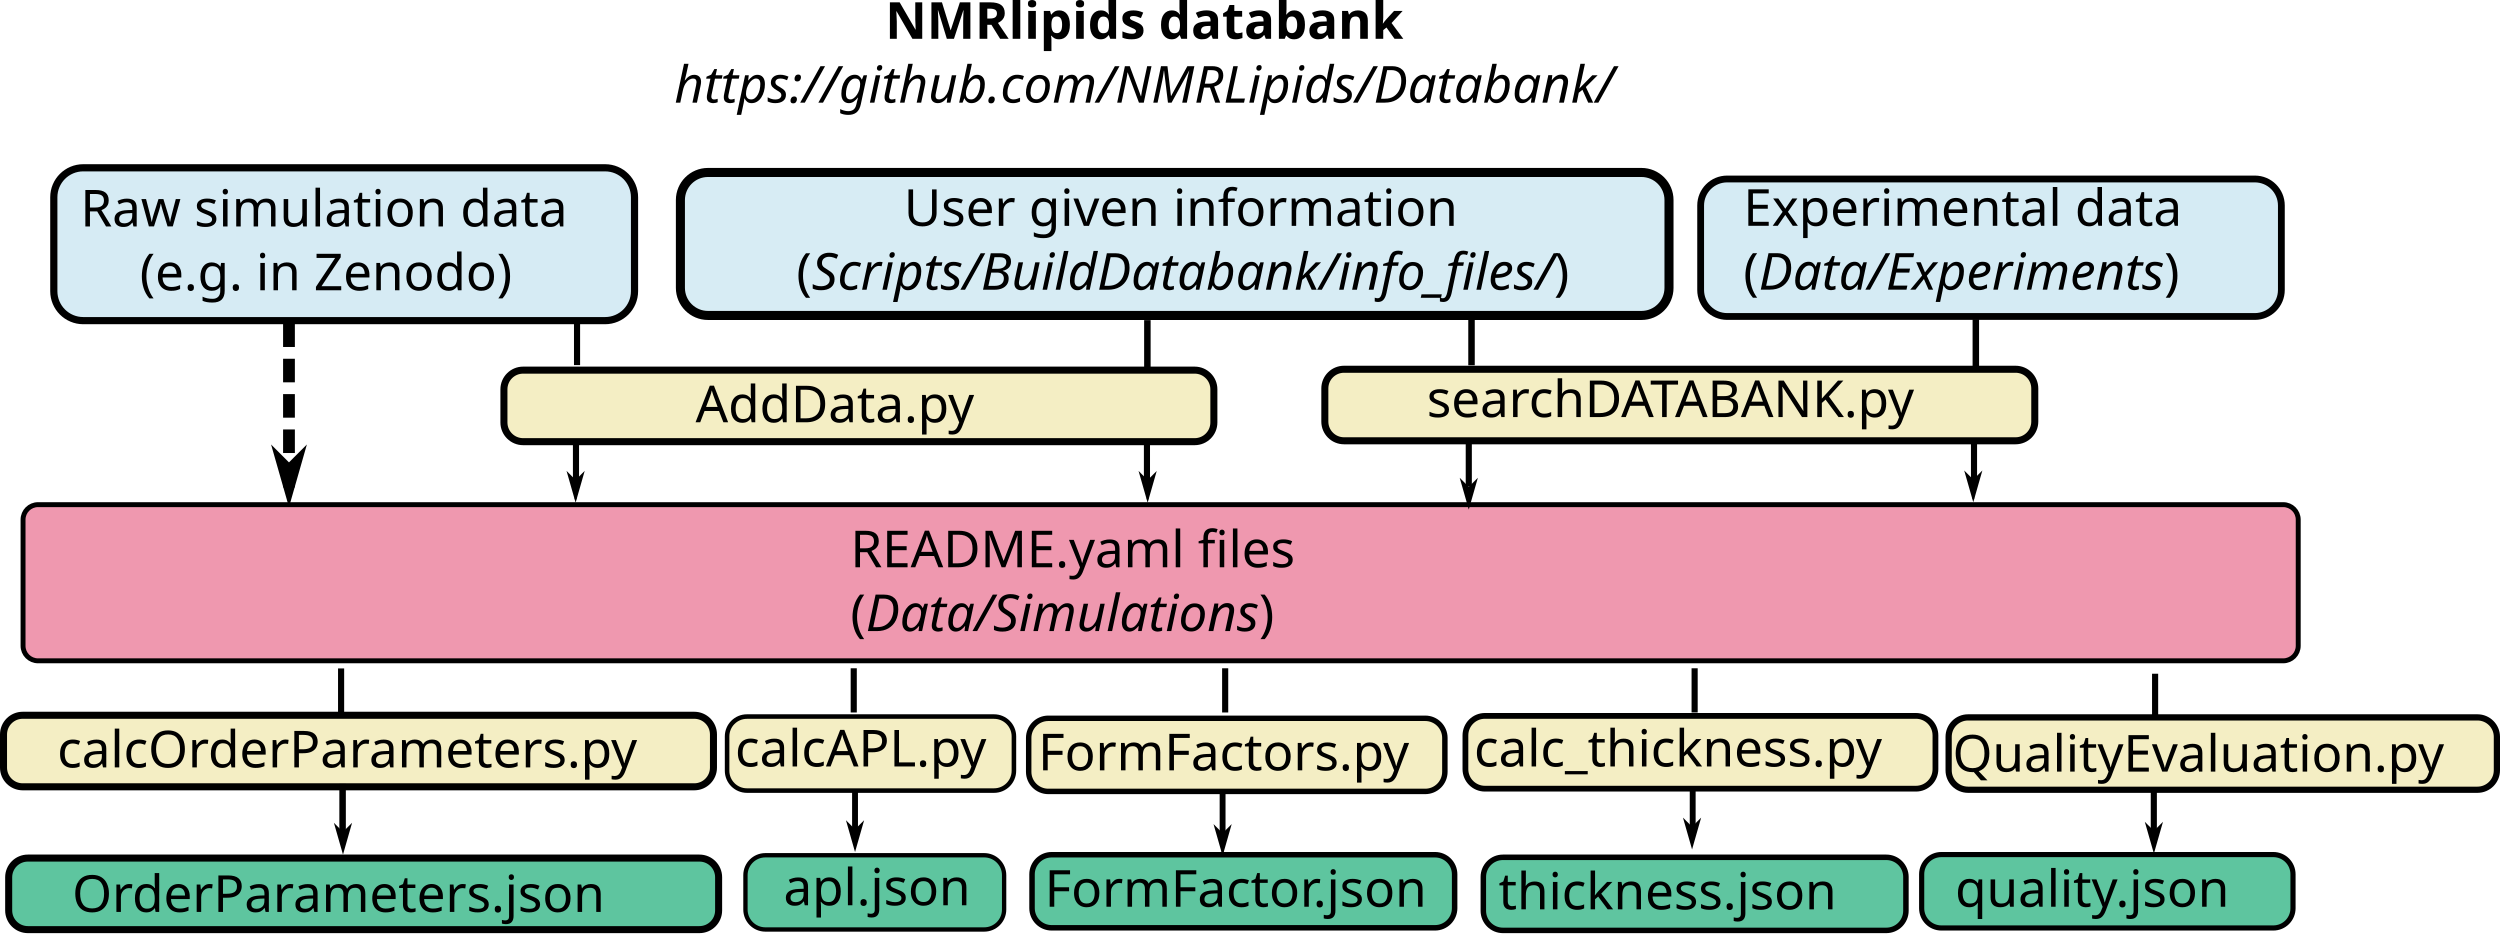
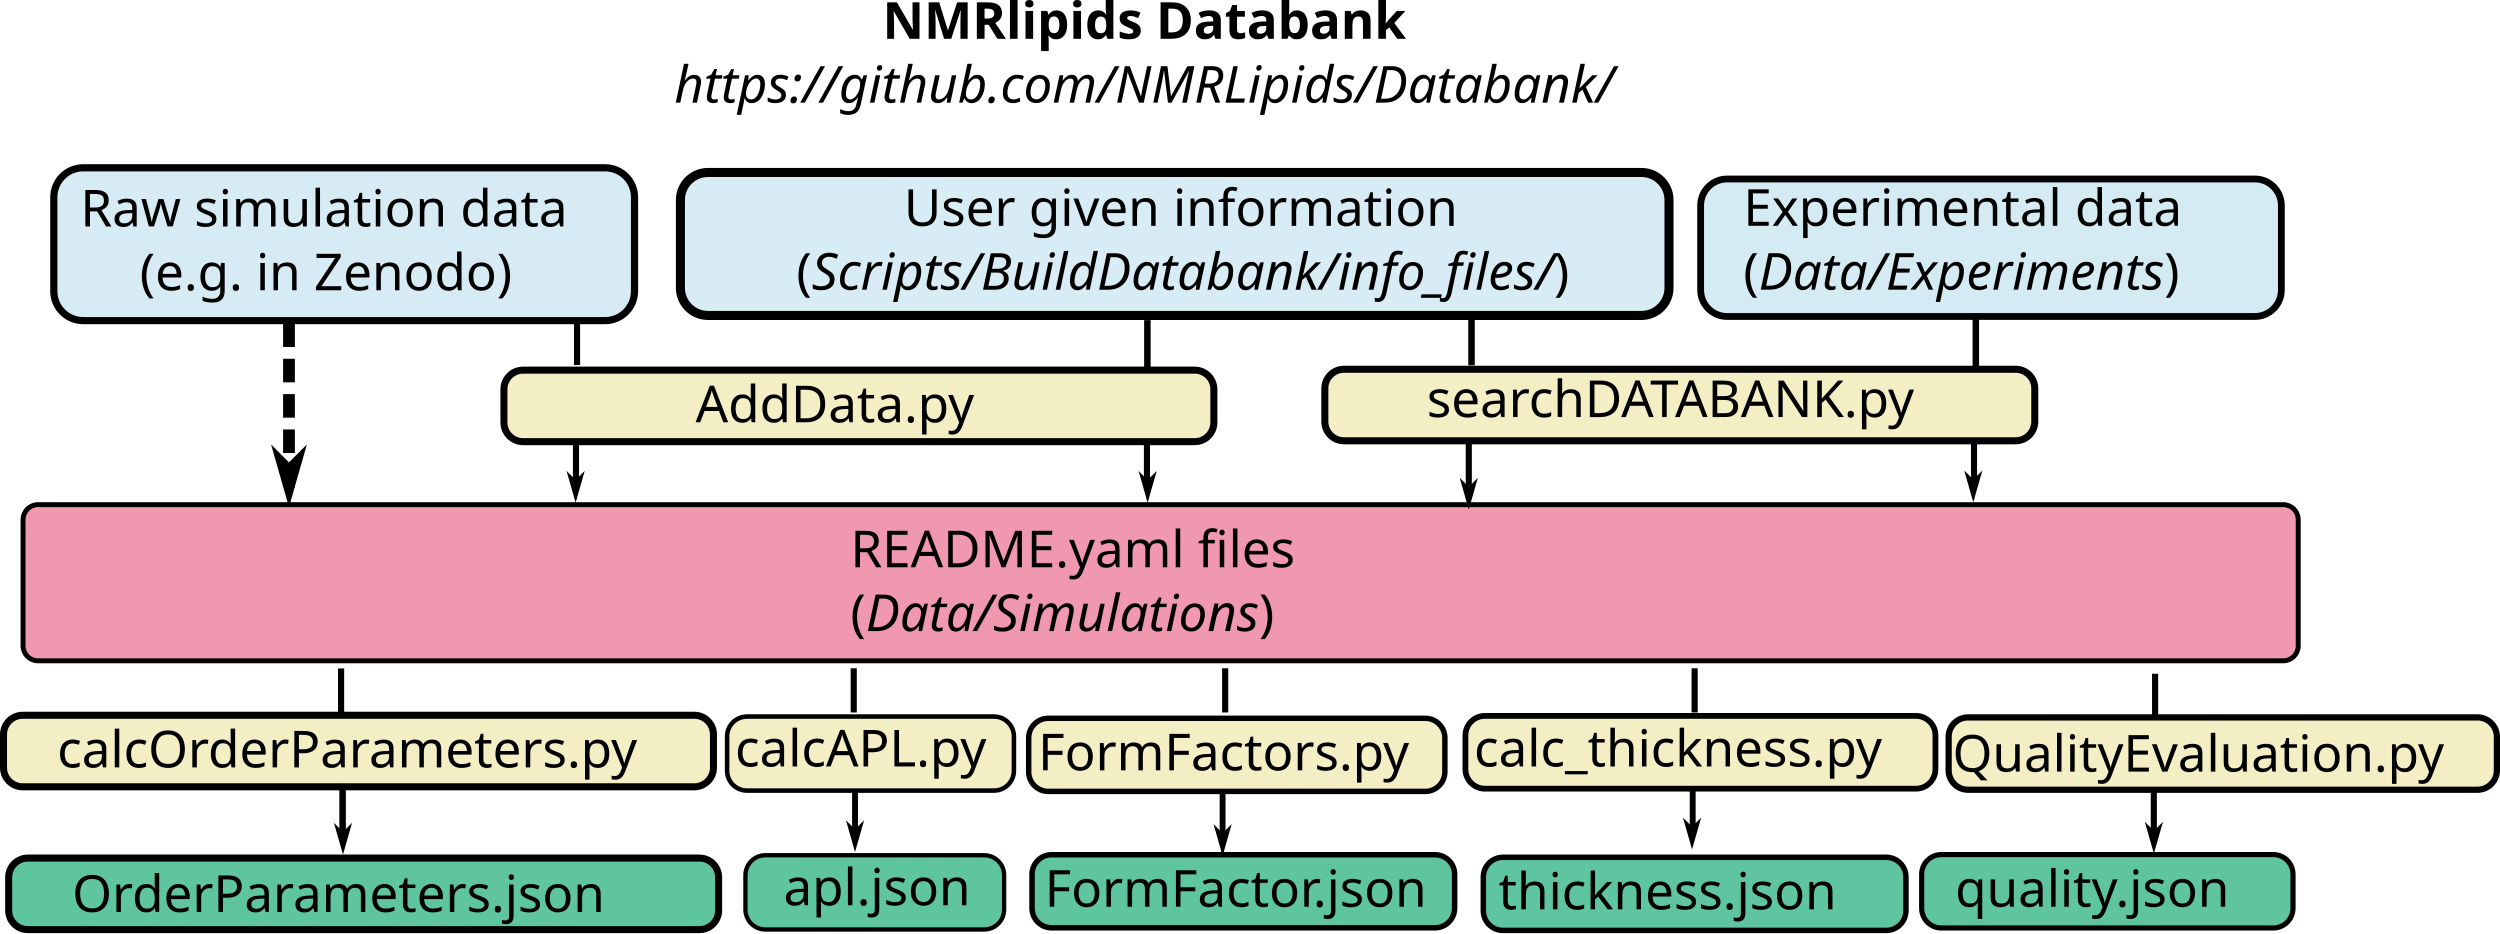
- <svg xmlns="http://www.w3.org/2000/svg" xmlns:ns1="http://www.openswatchbook.org/uri/2009/osb" xmlns:xlink="http://www.w3.org/1999/xlink" width="1105.239mm" height="412.535mm" viewBox="0 0 3916.2 1461.737" id="svg2" version="1.1">
+ <svg xmlns="http://www.w3.org/2000/svg" xmlns:xlink="http://www.w3.org/1999/xlink" width="1105.239mm" height="412.535mm" viewBox="0 0 3916.2 1461.737" id="svg2" version="1.1">
  <defs id="defs4">
-     <linearGradient id="linearGradient2597" ns1:paint="solid">
+     <linearGradient id="linearGradient2597">
      <stop style="stop-color:#d70039;stop-opacity:0.404;" offset="0" id="stop2595" />
    </linearGradient>
-     <linearGradient id="linearGradient2589" ns1:paint="solid">
+     <linearGradient id="linearGradient2589">
      <stop style="stop-color:#e1948b;stop-opacity:1;" offset="0" id="stop2587" />
    </linearGradient>
-     <linearGradient id="linearGradient2583" ns1:paint="solid">
+     <linearGradient id="linearGradient2583">
      <stop style="stop-color:#0088be;stop-opacity:0.157;" offset="0" id="stop2581" />
    </linearGradient>
-     <linearGradient id="linearGradient2577" ns1:paint="solid">
+     <linearGradient id="linearGradient2577">
      <stop style="stop-color:#000000;stop-opacity:1;" offset="0" id="stop2575" />
    </linearGradient>
-     <linearGradient id="linearGradient1111" ns1:paint="solid">
+     <linearGradient id="linearGradient1111">
      <stop style="stop-color:#000000;stop-opacity:1;" offset="0" id="stop1109" />
    </linearGradient>
-     <linearGradient id="linearGradient17872" ns1:paint="solid">
+     <linearGradient id="linearGradient17872">
      <stop style="stop-color:#f4eec4;stop-opacity:1;" offset="0" id="stop17874" />
    </linearGradient>
-     <linearGradient id="linearGradient17866" ns1:paint="solid">
+     <linearGradient id="linearGradient17866">
      <stop style="stop-color:#f4eec4;stop-opacity:1;" offset="0" id="stop17868" />
    </linearGradient>
-     <linearGradient id="linearGradient17860" ns1:paint="solid">
+     <linearGradient id="linearGradient17860">
      <stop style="stop-color:#f4eec4;stop-opacity:1;" offset="0" id="stop17862" />
    </linearGradient>
-     <linearGradient id="linearGradient17854" ns1:paint="solid">
+     <linearGradient id="linearGradient17854">
      <stop style="stop-color:#f4eec4;stop-opacity:1;" offset="0" id="stop17856" />
    </linearGradient>
-     <linearGradient id="linearGradient17848" ns1:paint="solid">
+     <linearGradient id="linearGradient17848">
      <stop style="stop-color:#f4eec4;stop-opacity:1;" offset="0" id="stop17850" />
    </linearGradient>
-     <linearGradient id="linearGradient17842" ns1:paint="solid">
+     <linearGradient id="linearGradient17842">
      <stop style="stop-color:#f4eec4;stop-opacity:1;" offset="0" id="stop17844" />
    </linearGradient>
-     <linearGradient id="linearGradient17836" ns1:paint="solid">
+     <linearGradient id="linearGradient17836">
      <stop style="stop-color:#f4eec4;stop-opacity:1;" offset="0" id="stop17838" />
    </linearGradient>
-     <linearGradient id="linearGradient17830" ns1:paint="solid">
+     <linearGradient id="linearGradient17830">
      <stop style="stop-color:#e1948b;stop-opacity:1;" offset="0" id="stop17832" />
    </linearGradient>
-     <linearGradient id="linearGradient17824" ns1:paint="solid">
+     <linearGradient id="linearGradient17824">
      <stop style="stop-color:#00a368;stop-opacity:0.631;" offset="0" id="stop17826" />
    </linearGradient>
-     <linearGradient id="linearGradient17818" ns1:paint="solid">
+     <linearGradient id="linearGradient17818">
      <stop style="stop-color:#00a368;stop-opacity:0.627;" offset="0" id="stop17820" />
    </linearGradient>
-     <linearGradient id="linearGradient17812" ns1:paint="solid">
+     <linearGradient id="linearGradient17812">
      <stop style="stop-color:#00a368;stop-opacity:0.631;" offset="0" id="stop17814" />
    </linearGradient>
-     <linearGradient id="linearGradient17806" ns1:paint="solid">
+     <linearGradient id="linearGradient17806">
      <stop style="stop-color:#00a368;stop-opacity:0.631;" offset="0" id="stop17808" />
    </linearGradient>
-     <linearGradient id="linearGradient17800" ns1:paint="solid">
+     <linearGradient id="linearGradient17800">
      <stop style="stop-color:#00a368;stop-opacity:0.631;" offset="0" id="stop17802" />
    </linearGradient>
-     <linearGradient id="linearGradient17794" ns1:paint="solid">
+     <linearGradient id="linearGradient17794">
      <stop style="stop-color:#000000;stop-opacity:1;" offset="0" id="stop17796" />
    </linearGradient>
-     <linearGradient id="linearGradient17788" ns1:paint="solid">
+     <linearGradient id="linearGradient17788">
      <stop style="stop-color:#0088be;stop-opacity:0.165;" offset="0" id="stop17790" />
    </linearGradient>
-     <linearGradient id="linearGradient17782" ns1:paint="solid">
+     <linearGradient id="linearGradient17782">
      <stop style="stop-color:#0088be;stop-opacity:0.161;" offset="0" id="stop17784" />
    </linearGradient>
-     <linearGradient id="linearGradient17776" ns1:paint="solid">
+     <linearGradient id="linearGradient17776">
      <stop style="stop-color:#d2c4f4;stop-opacity:1;" offset="0" id="stop17778" />
    </linearGradient>
    <marker orient="auto" refY="0" refX="0" id="marker6168" style="overflow:visible">
      <path id="path6170" d="M 0,0 5,-5 -12.5,0 5,5 0,0 Z" style="fill:#000000;fill-opacity:1;fill-rule:evenodd;stroke:#000000;stroke-width:1pt;stroke-opacity:1" transform="matrix(-0.8,0,0,-0.8,-10,0)" />
    </marker>
    <marker orient="auto" refY="0" refX="0" id="Arrow1Lend" style="overflow:visible">
      <path id="path5895" d="M 0,0 5,-5 -12.5,0 5,5 0,0 Z" style="fill:#000000;fill-opacity:1;fill-rule:evenodd;stroke:#000000;stroke-width:1pt;stroke-opacity:1" transform="matrix(-0.8,0,0,-0.8,-10,0)" />
    </marker>
-     <linearGradient id="linearGradient5874" ns1:paint="solid">
+     <linearGradient id="linearGradient5874">
      <stop style="stop-color:#1df409;stop-opacity:1;" offset="0" id="stop5876" />
    </linearGradient>
-     <linearGradient id="linearGradient5856" ns1:paint="solid">
+     <linearGradient id="linearGradient5856">
      <stop style="stop-color:#9489d1;stop-opacity:0.706;" offset="0" id="stop5858" />
    </linearGradient>
-     <linearGradient id="linearGradient4406" ns1:paint="solid">
+     <linearGradient id="linearGradient4406">
      <stop style="stop-color:#c6c4f4;stop-opacity:1;" offset="0" id="stop4408" />
    </linearGradient>
    <marker orient="auto" refY="0" refX="0" id="marker6168-3" style="overflow:visible">
      <path id="path6170-6" d="M 0,0 5,-5 -12.5,0 5,5 0,0 Z" style="fill:#000000;fill-opacity:1;fill-rule:evenodd;stroke:#000000;stroke-width:1pt;stroke-opacity:1" transform="matrix(-0.8,0,0,-0.8,-10,0)" />
    </marker>
    <marker orient="auto" refY="0" refX="0" id="marker6168-9" style="overflow:visible">
      <path id="path6170-3" d="M 0,0 5,-5 -12.5,0 5,5 0,0 Z" style="fill:#000000;fill-opacity:1;fill-rule:evenodd;stroke:#000000;stroke-width:1pt;stroke-opacity:1" transform="matrix(-0.8,0,0,-0.8,-10,0)" />
    </marker>
    <marker orient="auto" refY="0" refX="0" id="marker6168-9-7" style="overflow:visible">
      <path id="path6170-3-9" d="M 0,0 5,-5 -12.5,0 5,5 0,0 Z" style="fill:#000000;fill-opacity:1;fill-rule:evenodd;stroke:#000000;stroke-width:1pt;stroke-opacity:1" transform="matrix(-0.8,0,0,-0.8,-10,0)" />
    </marker>
    <marker orient="auto" refY="0" refX="0" id="marker6168-9-0" style="overflow:visible">
      <path id="path6170-3-2" d="M 0,0 5,-5 -12.5,0 5,5 0,0 Z" style="fill:#000000;fill-opacity:1;fill-rule:evenodd;stroke:#000000;stroke-width:1pt;stroke-opacity:1" transform="matrix(-0.8,0,0,-0.8,-10,0)" />
    </marker>
    <marker orient="auto" refY="0" refX="0" id="marker6168-9-9" style="overflow:visible">
      <path id="path6170-3-3" d="M 0,0 5,-5 -12.5,0 5,5 0,0 Z" style="fill:#000000;fill-opacity:1;fill-rule:evenodd;stroke:#000000;stroke-width:1pt;stroke-opacity:1" transform="matrix(-0.8,0,0,-0.8,-10,0)" />
    </marker>
    <marker orient="auto" refY="0" refX="0" id="marker6168-9-9-4" style="overflow:visible">
      <path id="path6170-3-3-7" d="M 0,0 5,-5 -12.5,0 5,5 0,0 Z" style="fill:#000000;fill-opacity:1;fill-rule:evenodd;stroke:#000000;stroke-width:1pt;stroke-opacity:1" transform="matrix(-0.8,0,0,-0.8,-10,0)" />
    </marker>
    <marker orient="auto" refY="0" refX="0" id="marker6168-9-9-4-6" style="overflow:visible">
      <path id="path6170-3-3-7-1" d="M 0,0 5,-5 -12.5,0 5,5 0,0 Z" style="fill:#000000;fill-opacity:1;fill-rule:evenodd;stroke:#000000;stroke-width:1pt;stroke-opacity:1" transform="matrix(-0.8,0,0,-0.8,-10,0)" />
    </marker>
    <marker orient="auto" refY="0" refX="0" id="marker6168-9-9-4-61" style="overflow:visible">
      <path id="path6170-3-3-7-5" d="M 0,0 5,-5 -12.5,0 5,5 0,0 Z" style="fill:#000000;fill-opacity:1;fill-rule:evenodd;stroke:#000000;stroke-width:1pt;stroke-opacity:1" transform="matrix(-0.8,0,0,-0.8,-10,0)" />
    </marker>
    <linearGradient xlink:href="#linearGradient17782" id="linearGradient17786" x1="232.595" y1="179.04" x2="1152.94" y2="179.04" gradientUnits="userSpaceOnUse" gradientTransform="matrix(1,0,0,1.111635,-1592.884,-20.91223)" />
    <linearGradient xlink:href="#linearGradient17788" id="linearGradient17792" x1="1219.453" y1="183.631" x2="2139.797" y2="183.631" gradientUnits="userSpaceOnUse" />
    <linearGradient xlink:href="#linearGradient17794" id="linearGradient17798" x1="-1431.164" y1="1195.759" x2="-308.036" y2="1195.759" gradientUnits="userSpaceOnUse" />
    <linearGradient xlink:href="#linearGradient17800" id="linearGradient17804" x1="-1431.164" y1="1195.759" x2="-308.036" y2="1195.759" gradientUnits="userSpaceOnUse" />
    <linearGradient xlink:href="#linearGradient17806" id="linearGradient17810" x1="-274.9" y1="1193.434" x2="137.081" y2="1193.434" gradientUnits="userSpaceOnUse" />
    <linearGradient xlink:href="#linearGradient17812" id="linearGradient17816" x1="173.12" y1="1191.718" x2="843.701" y2="1191.718" gradientUnits="userSpaceOnUse" />
    <linearGradient xlink:href="#linearGradient17818" id="linearGradient17822" x1="880.065" y1="1195.759" x2="1550.645" y2="1195.759" gradientUnits="userSpaceOnUse" />
    <linearGradient xlink:href="#linearGradient17824" id="linearGradient17828" x1="1566.968" y1="1191.718" x2="2156.737" y2="1191.718" gradientUnits="userSpaceOnUse" />
    <linearGradient xlink:href="#linearGradient17836" id="linearGradient17840" x1="-655.361" y1="431.393" x2="467.768" y2="431.393" gradientUnits="userSpaceOnUse" />
    <linearGradient xlink:href="#linearGradient17842" id="linearGradient17846" x1="630.577" y1="430.02" x2="1753.706" y2="430.02" gradientUnits="userSpaceOnUse" />
    <linearGradient xlink:href="#linearGradient17848" id="linearGradient17852" x1="-1439.246" y1="972.047" x2="-316.117" y2="972.047" gradientUnits="userSpaceOnUse" />
    <linearGradient xlink:href="#linearGradient17854" id="linearGradient17858" x1="-303.834" y1="976.013" x2="152.594" y2="976.013" gradientUnits="userSpaceOnUse" />
    <linearGradient xlink:href="#linearGradient17860" id="linearGradient17864" x1="167.907" y1="978.033" x2="828.386" y2="978.033" gradientUnits="userSpaceOnUse" />
    <linearGradient xlink:href="#linearGradient17866" id="linearGradient17870" x1="851.78" y1="973.992" x2="1597.112" y2="973.992" gradientUnits="userSpaceOnUse" />
    <linearGradient xlink:href="#linearGradient17872" id="linearGradient17876" x1="1608.385" y1="976.013" x2="2476.955" y2="976.013" gradientUnits="userSpaceOnUse" />
    <marker orient="auto" refY="0" refX="0" id="marker6168-9-9-4-6-5" style="overflow:visible">
      <path id="path6170-3-3-7-1-6" d="M 0,0 5,-5 -12.5,0 5,5 0,0 Z" style="fill:#000000;fill-opacity:1;fill-rule:evenodd;stroke:#000000;stroke-width:1pt;stroke-opacity:1" transform="matrix(-0.8,0,0,-0.8,-10,0)" />
    </marker>
    <linearGradient xlink:href="#linearGradient2583" id="linearGradient2585" x1="-1397.594" y1="179.611" x2="165.208" y2="179.611" gradientUnits="userSpaceOnUse" gradientTransform="translate(1017.097,-1.894036)" />
    <linearGradient xlink:href="#linearGradient2597" id="linearGradient2599" x1="-1407.001" y1="708.403" x2="2164.737" y2="708.403" gradientUnits="userSpaceOnUse" />
    <marker orient="auto" refY="0" refX="0" id="marker6168-9-6" style="overflow:visible">
      <path id="path6170-3-8" d="M 0,0 5,-5 -12.5,0 5,5 Z" style="fill:#000000;fill-opacity:1;fill-rule:evenodd;stroke:#000000;stroke-width:1pt;stroke-opacity:1" transform="matrix(-0.8,0,0,-0.8,-10,0)" />
    </marker>
  </defs>
  <g id="layer1" transform="translate(1439.246,204.4396)">
    <rect style="fill:#ffffff;fill-opacity:1;stroke:none;stroke-width:19.117;stroke-linecap:round;stroke-linejoin:round;stroke-miterlimit:4;stroke-dasharray:38.235, 19.117;stroke-dashoffset:0;stroke-opacity:1" id="rect1135" width="3926.336" height="1473.56" x="-1441.14" y="-206.792" />
    <rect style="opacity:1;fill:url(#linearGradient17852);fill-opacity:1;stroke:#000000;stroke-width:11.017;stroke-miterlimit:4;stroke-dasharray:none;stroke-opacity:1" id="rect7826-3" width="1112.111" height="112.06" x="-1433.737" y="916.017" ry="30.071" />
    <rect style="opacity:1;fill:url(#linearGradient17858);fill-opacity:1;stroke:#000000;stroke-width:7.124;stroke-miterlimit:4;stroke-dasharray:none;stroke-opacity:1" id="rect7826-3-9" width="449.304" height="115.954" x="-300.272" y="918.036" ry="31.116" />
    <rect style="opacity:1;fill:url(#linearGradient17864);fill-opacity:1;stroke:#000000;stroke-width:8.529;stroke-miterlimit:4;stroke-dasharray:none;stroke-opacity:1" id="rect7826-7-5-9-2-0-3" width="651.95" height="114.549" x="172.171" y="920.758" ry="30.739" />
    <rect style="opacity:1;fill:url(#linearGradient17870);fill-opacity:1;stroke:#000000;stroke-width:9.043;stroke-miterlimit:4;stroke-dasharray:none;stroke-opacity:1" id="rect7826-7-5-9-2-0" width="736.288" height="114.034" x="856.302" y="916.975" ry="30.601" />
    <rect style="opacity:1;fill:url(#linearGradient17876);fill-opacity:1;stroke:#000000;stroke-width:9.737;stroke-miterlimit:4;stroke-dasharray:none;stroke-opacity:1" id="rect7826-7-5-9-2-0-4" width="858.833" height="113.341" x="1613.253" y="919.342" ry="30.415" />
    <rect style="opacity:1;fill:url(#linearGradient17840);fill-opacity:1;stroke:#000000;stroke-width:11.017;stroke-miterlimit:4;stroke-dasharray:none;stroke-opacity:1" id="rect7826" width="1112.111" height="112.06" x="-649.852" y="375.363" ry="30.071" />
    <rect style="opacity:1;fill:url(#linearGradient17816);fill-opacity:1;stroke:#000000;stroke-width:8.592;stroke-miterlimit:4;stroke-dasharray:none;stroke-opacity:1" id="rect7826-7-5-9" width="661.989" height="114.486" x="177.416" y="1134.475" ry="30.722" />
    <rect style="opacity:1;fill:url(#linearGradient17822);fill-opacity:1;stroke:#000000;stroke-width:8.592;stroke-miterlimit:4;stroke-dasharray:none;stroke-opacity:1" id="rect7826-7-5-9-2" width="661.989" height="114.486" x="884.361" y="1138.516" ry="30.722" />
    <rect style="opacity:1;fill:url(#linearGradient17828);fill-opacity:1;stroke:#000000;stroke-width:8.072;stroke-miterlimit:4;stroke-dasharray:none;stroke-opacity:1" id="rect7826-7-5-9-28" width="581.696" height="115.006" x="1571.005" y="1134.216" ry="30.862" />
    <rect style="opacity:1;fill:url(#linearGradient17810);fill-opacity:1;stroke:#000000;stroke-width:6.775;stroke-miterlimit:4;stroke-dasharray:none;stroke-opacity:1" id="rect7826-7-5" width="405.206" height="116.303" x="-271.513" y="1135.283" ry="31.21" />
    <rect style="opacity:1;fill:url(#linearGradient17804);fill-opacity:1;stroke:url(#linearGradient17798);stroke-width:11.017;stroke-miterlimit:4;stroke-dasharray:none;stroke-opacity:1" id="rect7826-7" width="1112.111" height="112.06" x="-1425.656" y="1139.729" ry="30.071" />
    <rect style="opacity:1;fill:url(#linearGradient17792);fill-opacity:1;stroke:#000000;stroke-width:10.663;stroke-miterlimit:4;stroke-dasharray:none;stroke-opacity:1" id="rect4136-5" width="909.682" height="215.396" x="1224.784" y="75.933" ry="41.512" />
    <rect style="opacity:1;fill:url(#linearGradient2585);fill-opacity:1;stroke:#000000;stroke-width:14.187;stroke-miterlimit:4;stroke-dasharray:none;stroke-opacity:1" id="rect4136-1" width="1548.614" height="223.993" x="-373.403" y="65.72" ry="43.169" />
    <rect style="opacity:1;fill:url(#linearGradient17786);fill-opacity:1;stroke:#000000;stroke-width:11.242;stroke-miterlimit:4;stroke-dasharray:none;stroke-opacity:1" id="rect4136" width="909.682" height="239.442" x="-1354.958" y="58.394" ry="46.146" />
    <text xml:space="preserve" style="font-style:normal;font-weight:normal;line-height:0%;font-family:sans-serif;text-align:center;letter-spacing:0px;word-spacing:0px;text-anchor:middle;fill:#000000;fill-opacity:1;stroke:none;stroke-width:1px;stroke-linecap:butt;stroke-linejoin:miter;stroke-opacity:1" x="-920.85" y="150.305" id="text5880">
      <tspan id="tspan5882" x="-920.85" y="150.305" style="font-size:80px;line-height:1.25">Raw simulation data</tspan>
      <tspan x="-920.85" y="250.305" id="tspan5884" style="font-size:80px;line-height:1.25">(e.g. in Zenodo)</tspan>
    </text>
    <rect style="opacity:1;fill:url(#linearGradient2599);fill-opacity:1;stroke:#000000;stroke-width:7.727;stroke-miterlimit:4;stroke-dasharray:none;stroke-opacity:1" id="rect7759" width="3564.012" height="244.65" x="-1403.138" y="586.078" ry="23.49" />
    <text xml:space="preserve" style="font-style:normal;font-weight:normal;line-height:0%;font-family:sans-serif;text-align:center;letter-spacing:0px;word-spacing:0px;text-anchor:middle;fill:#000000;fill-opacity:1;stroke:none;stroke-width:1px;stroke-linecap:butt;stroke-linejoin:miter;stroke-opacity:1" x="364.207" y="-143.658" id="text7767">
-       <tspan id="tspan7769" x="364.207" y="-143.658" style="font-style:normal;font-variant:normal;font-weight:bold;font-stretch:normal;font-size:80px;line-height:1.25;font-family:sans-serif;-inkscape-font-specification:'sans-serif Bold'">NMRlipids databank</tspan>
+       <tspan id="tspan7769" x="364.207" y="-143.658" style="font-style:normal;font-variant:normal;font-weight:bold;font-stretch:normal;font-size:80px;line-height:1.25;font-family:sans-serif;-inkscape-font-specification:'sans-serif Bold'">NMRlipids Databank</tspan>
      <tspan x="364.207" y="-43.658" id="tspan7820" style="font-style:italic;font-variant:normal;font-weight:normal;font-stretch:normal;font-size:80px;line-height:1.25;font-family:sans-serif;-inkscape-font-specification:'sans-serif Italic'">https://github.com/NMRLipids/Databank/</tspan>
      <tspan x="376.922" y="56.342" id="tspan7818" style="font-size:80px;line-height:1.25"> </tspan>
    </text>
    <text xml:space="preserve" style="font-style:normal;font-weight:normal;line-height:0%;font-family:sans-serif;letter-spacing:0px;word-spacing:0px;fill:#000000;fill-opacity:1;stroke:none;stroke-width:1px;stroke-linecap:butt;stroke-linejoin:miter;stroke-opacity:1" x="-107.015" y="684.159" id="text7771">
      <tspan x="-107.015" y="684.159" id="tspan7775" style="font-size:80px;line-height:1.25">README.yaml files</tspan>
      <tspan x="-107.015" y="784.159" id="tspan7779" style="font-size:80px;line-height:1.25">(<tspan style="font-style:italic;font-variant:normal;font-weight:normal;font-stretch:normal;font-family:sans-serif;-inkscape-font-specification:'sans-serif Italic'" id="tspan7781">Data/Simulations</tspan>)</tspan>
    </text>
    <text xml:space="preserve" style="font-style:normal;font-weight:normal;line-height:0%;font-family:sans-serif;letter-spacing:0px;word-spacing:0px;fill:#000000;fill-opacity:1;stroke:none;stroke-width:1px;stroke-linecap:butt;stroke-linejoin:miter;stroke-opacity:1" x="1291.726" y="149.286" id="text7795">
      <tspan id="tspan7797" x="1291.726" y="149.286" style="font-size:80px;line-height:1.25">Experimental data</tspan>
      <tspan x="1291.726" y="249.286" id="tspan7799" style="font-size:80px;line-height:1.25">(<tspan style="font-style:italic;font-variant:normal;font-weight:normal;font-stretch:normal;font-family:sans-serif;-inkscape-font-specification:'sans-serif Italic'" id="tspan7801">Data/Experiments</tspan>)</tspan>
    </text>
    <text xml:space="preserve" style="font-style:normal;font-weight:normal;line-height:0%;font-family:sans-serif;letter-spacing:0px;word-spacing:0px;fill:#000000;fill-opacity:1;stroke:none;stroke-width:1px;stroke-linecap:butt;stroke-linejoin:miter;stroke-opacity:1" x="-349.669" y="457.065" id="text7822">
      <tspan id="tspan7824" x="-349.669" y="457.065" style="font-size:80px;line-height:1.25">AddData.py</tspan>
    </text>
    <path style="fill:none;fill-rule:evenodd;stroke:#000000;stroke-width:10.156;stroke-linecap:butt;stroke-linejoin:miter;stroke-miterlimit:4;stroke-dasharray:none;stroke-opacity:1" d="m 358.102,297.054 0,77.794" id="path7828" />
    <path style="fill:none;fill-rule:evenodd;stroke:#000000;stroke-width:2.805;stroke-linecap:butt;stroke-linejoin:miter;stroke-miterlimit:4;stroke-dasharray:none;stroke-opacity:1;marker-end:url(#marker6168)" d="m 358.511,557.522 0,20.161" id="path7828-3" />
    <text xml:space="preserve" style="font-style:normal;font-weight:normal;line-height:0%;font-family:sans-serif;text-align:center;letter-spacing:0px;word-spacing:0px;text-anchor:middle;fill:#000000;fill-opacity:1;stroke:none;stroke-width:1px;stroke-linecap:butt;stroke-linejoin:miter;stroke-opacity:1" x="421.451" y="149.412" id="text11998">
      <tspan id="tspan12000" x="421.451" y="149.412" style="font-size:80px;line-height:1.25">User given information</tspan>
      <tspan x="421.451" y="249.412" id="tspan12002" style="font-size:80px;line-height:1.25">(<tspan style="font-style:italic;font-variant:normal;font-weight:normal;font-stretch:normal;font-family:sans-serif;-inkscape-font-specification:'sans-serif Italic'" id="tspan12004">Scripts/BuildDatabank/info_files/</tspan>)</tspan>
    </text>
    <path style="fill:none;fill-rule:evenodd;stroke:#000000;stroke-width:9.58;stroke-linecap:butt;stroke-linejoin:miter;stroke-miterlimit:4;stroke-dasharray:none;stroke-opacity:1" d="m 357.429,483.465 0,69.223" id="path7828-2" />
    <path style="fill:none;fill-rule:evenodd;stroke:#000000;stroke-width:9.58;stroke-linecap:butt;stroke-linejoin:miter;stroke-miterlimit:4;stroke-dasharray:none;stroke-opacity:1" d="m -535.324,298.249 v 69.223" id="path7828-7" />
    <path style="fill:none;fill-rule:evenodd;stroke:#000000;stroke-width:9.58;stroke-linecap:butt;stroke-linejoin:miter;stroke-miterlimit:4;stroke-dasharray:none;stroke-opacity:1" d="m -536.982,489.179 v 69.223" id="path7828-2-0" />
    <path style="fill:none;fill-rule:evenodd;stroke:#000000;stroke-width:2.805;stroke-linecap:butt;stroke-linejoin:miter;stroke-miterlimit:4;stroke-dasharray:none;stroke-opacity:1;marker-end:url(#marker6168-9)" d="m -537.554,557.408 v 20.161" id="path7828-3-6" />
    <rect style="opacity:1;fill:url(#linearGradient17846);fill-opacity:1;stroke:#000000;stroke-width:11.017;stroke-miterlimit:4;stroke-dasharray:none;stroke-opacity:1" id="rect7826-0" width="1112.111" height="112.06" x="636.086" y="373.99" ry="30.071" />
    <path style="fill:none;fill-rule:evenodd;stroke:#000000;stroke-width:10.156;stroke-linecap:butt;stroke-linejoin:miter;stroke-miterlimit:4;stroke-dasharray:none;stroke-opacity:1" d="m 1655.856,295.694 0,77.794" id="path7828-6" />
    <path style="fill:none;fill-rule:evenodd;stroke:#000000;stroke-width:10.156;stroke-linecap:butt;stroke-linejoin:miter;stroke-miterlimit:4;stroke-dasharray:none;stroke-opacity:1" d="m 865.856,289.98 0,77.794" id="path7828-26" />
    <path style="fill:none;fill-rule:evenodd;stroke:#000000;stroke-width:9.58;stroke-linecap:butt;stroke-linejoin:miter;stroke-miterlimit:4;stroke-dasharray:none;stroke-opacity:1" d="m 861.57,488.551 0,69.223" id="path7828-2-1" />
    <path style="fill:none;fill-rule:evenodd;stroke:#000000;stroke-width:9.58;stroke-linecap:butt;stroke-linejoin:miter;stroke-miterlimit:4;stroke-dasharray:none;stroke-opacity:1" d="m 1652.999,488.551 0,69.223" id="path7828-2-8" />
    <path style="fill:none;fill-rule:evenodd;stroke:#000000;stroke-width:2.805;stroke-linecap:butt;stroke-linejoin:miter;stroke-miterlimit:4;stroke-dasharray:none;stroke-opacity:1;marker-end:url(#marker6168-9-7)" d="m 861.57,568.208 0,20.161" id="path7828-3-6-2" />
    <path style="fill:none;fill-rule:evenodd;stroke:#000000;stroke-width:2.805;stroke-linecap:butt;stroke-linejoin:miter;stroke-miterlimit:4;stroke-dasharray:none;stroke-opacity:1;marker-end:url(#marker6168-9-0)" d="m 1651.856,556.779 0,20.161" id="path7828-3-6-3" />
    <text xml:space="preserve" style="font-style:normal;font-weight:normal;line-height:0%;font-family:sans-serif;letter-spacing:0px;word-spacing:0px;fill:#000000;fill-opacity:1;stroke:none;stroke-width:1px;stroke-linecap:butt;stroke-linejoin:miter;stroke-opacity:1" x="795.856" y="448.877" id="text15121">
      <tspan id="tspan15123" x="795.856" y="448.877" style="font-size:80px;line-height:1.25">searchDATABANK.py</tspan>
    </text>
    <text xml:space="preserve" style="font-style:normal;font-weight:normal;line-height:0%;font-family:sans-serif;letter-spacing:0px;word-spacing:0px;fill:#000000;fill-opacity:1;stroke:none;stroke-width:1px;stroke-linecap:butt;stroke-linejoin:miter;stroke-opacity:1" x="-1326.189" y="1224.043" id="text15125">
      <tspan id="tspan15127" x="-1326.189" y="1224.043" style="font-size:80px;line-height:1.25">OrderParameters.json</tspan>
    </text>
    <text xml:space="preserve" style="font-style:normal;font-weight:normal;line-height:0%;font-family:sans-serif;letter-spacing:0px;word-spacing:0px;fill:#000000;fill-opacity:1;stroke:none;stroke-width:1px;stroke-linecap:butt;stroke-linejoin:miter;stroke-opacity:1" x="-211.894" y="1213.637" id="text15144">
      <tspan id="tspan15146" x="-211.894" y="1213.637" style="font-size:80px;line-height:1.25">apl.json</tspan>
    </text>
    <text xml:space="preserve" style="font-style:normal;font-weight:normal;line-height:0%;font-family:sans-serif;letter-spacing:0px;word-spacing:0px;fill:#000000;fill-opacity:1;stroke:none;stroke-width:1px;stroke-linecap:butt;stroke-linejoin:miter;stroke-opacity:1" x="197.283" y="1215.962" id="text15163">
      <tspan id="tspan15165" x="197.283" y="1215.962" style="font-size:80px;line-height:1.25">FormFactor.json</tspan>
    </text>
    <text xml:space="preserve" style="font-style:normal;font-weight:normal;line-height:0%;font-family:sans-serif;letter-spacing:0px;word-spacing:0px;fill:#000000;fill-opacity:1;stroke:none;stroke-width:1px;stroke-linecap:butt;stroke-linejoin:miter;stroke-opacity:1" x="908.268" y="1220.002" id="text15167">
      <tspan id="tspan15169" x="908.268" y="1220.002" style="font-size:80px;line-height:1.25">thickness.json</tspan>
    </text>
    <text xml:space="preserve" style="font-style:normal;font-weight:normal;line-height:0%;font-family:sans-serif;letter-spacing:0px;word-spacing:0px;fill:#000000;fill-opacity:1;stroke:none;stroke-width:1px;stroke-linecap:butt;stroke-linejoin:miter;stroke-opacity:1" x="1623.457" y="1215.962" id="text15171">
      <tspan id="tspan15173" x="1623.457" y="1215.962" style="font-size:80px;line-height:1.25">quality.json</tspan>
    </text>
    <text xml:space="preserve" style="font-style:normal;font-weight:normal;line-height:0%;font-family:sans-serif;letter-spacing:0px;word-spacing:0px;fill:#000000;fill-opacity:1;stroke:none;stroke-width:1px;stroke-linecap:butt;stroke-linejoin:miter;stroke-opacity:1" x="-1349.554" y="997.719" id="text7822-9">
      <tspan id="tspan7824-7" x="-1349.554" y="997.719" style="font-size:80px;line-height:1.25">calcOrderParameters.py</tspan>
    </text>
    <path style="fill:none;fill-rule:evenodd;stroke:#000000;stroke-width:10.156;stroke-linecap:butt;stroke-linejoin:miter;stroke-miterlimit:4;stroke-dasharray:none;stroke-opacity:1" d="m -902.575,1023.536 0,77.794" id="path7828-61" />
    <path style="fill:none;fill-rule:evenodd;stroke:#000000;stroke-width:9.58;stroke-linecap:butt;stroke-linejoin:miter;stroke-miterlimit:4;stroke-dasharray:none;stroke-opacity:1" d="m -904.921,842.65 0,69.223" id="path7828-7-2" />
    <path style="fill:none;fill-rule:evenodd;stroke:#000000;stroke-width:2.805;stroke-linecap:butt;stroke-linejoin:miter;stroke-miterlimit:4;stroke-dasharray:none;stroke-opacity:1;marker-end:url(#marker6168-9-9)" d="m -901.966,1108.684 0,20.161" id="path7828-3-6-1" />
    <text xml:space="preserve" style="font-style:normal;font-weight:normal;line-height:0%;font-family:sans-serif;letter-spacing:0px;word-spacing:0px;fill:#000000;fill-opacity:1;stroke:none;stroke-width:1px;stroke-linecap:butt;stroke-linejoin:miter;stroke-opacity:1" x="-287.752" y="996.216" id="text16089">
      <tspan id="tspan16091" x="-287.752" y="996.216" style="font-size:80px;line-height:1.25">calcAPL.py</tspan>
    </text>
    <path style="fill:none;fill-rule:evenodd;stroke:#000000;stroke-width:2.805;stroke-linecap:butt;stroke-linejoin:miter;stroke-miterlimit:4;stroke-dasharray:none;stroke-opacity:1;marker-end:url(#marker6168-9-9-4)" d="m -99.843,1104.684 0,20.161" id="path7828-3-6-1-8" />
    <path style="fill:none;fill-rule:evenodd;stroke:#000000;stroke-width:9.186;stroke-linecap:butt;stroke-linejoin:miter;stroke-miterlimit:4;stroke-dasharray:none;stroke-opacity:1" d="m -99.864,1032.07 0,63.652" id="path7828-61-4" />
    <path style="fill:none;fill-rule:evenodd;stroke:#000000;stroke-width:9.58;stroke-linecap:butt;stroke-linejoin:miter;stroke-miterlimit:4;stroke-dasharray:none;stroke-opacity:1" d="m -101.884,842.406 0,69.223" id="path7828-7-2-5" />
    <text xml:space="preserve" style="font-style:normal;font-weight:normal;line-height:0%;font-family:sans-serif;letter-spacing:0px;word-spacing:0px;fill:#000000;fill-opacity:1;stroke:none;stroke-width:1px;stroke-linecap:butt;stroke-linejoin:miter;stroke-opacity:1" x="869.883" y="996.216" id="text16535">
      <tspan id="tspan16537" x="869.883" y="996.216" style="font-size:80px;line-height:1.25">calc_thickness.py</tspan>
    </text>
    <path style="fill:none;fill-rule:evenodd;stroke:#000000;stroke-width:9.186;stroke-linecap:butt;stroke-linejoin:miter;stroke-miterlimit:4;stroke-dasharray:none;stroke-opacity:1" d="m 1212.324,1031.06 0,63.652" id="path7828-61-4-3" />
    <path style="fill:none;fill-rule:evenodd;stroke:#000000;stroke-width:2.805;stroke-linecap:butt;stroke-linejoin:miter;stroke-miterlimit:4;stroke-dasharray:none;stroke-opacity:1;marker-end:url(#marker6168-9-9-4-6)" d="m 1211.334,1100.602 0,20.161" id="path7828-3-6-1-8-0" />
    <path style="fill:none;fill-rule:evenodd;stroke:#000000;stroke-width:9.58;stroke-linecap:butt;stroke-linejoin:miter;stroke-miterlimit:4;stroke-dasharray:none;stroke-opacity:1" d="m 1215.355,842.406 0,69.223" id="path7828-7-2-5-6" />
    <text xml:space="preserve" style="font-style:normal;font-weight:normal;line-height:0%;font-family:sans-serif;letter-spacing:0px;word-spacing:0px;fill:#000000;fill-opacity:1;stroke:none;stroke-width:1px;stroke-linecap:butt;stroke-linejoin:miter;stroke-opacity:1" x="187.019" y="1002.277" id="text17193">
      <tspan id="tspan17195" x="187.019" y="1002.277" style="font-size:80px;line-height:1.25">FormFactors.py</tspan>
    </text>
    <path style="fill:none;fill-rule:evenodd;stroke:#000000;stroke-width:9.58;stroke-linecap:butt;stroke-linejoin:miter;stroke-miterlimit:4;stroke-dasharray:none;stroke-opacity:1" d="m 479.964,842.406 0,69.223" id="path7828-7-2-5-2" />
    <path style="fill:none;fill-rule:evenodd;stroke:#000000;stroke-width:9.186;stroke-linecap:butt;stroke-linejoin:miter;stroke-miterlimit:4;stroke-dasharray:none;stroke-opacity:1" d="m 475.923,1039.141 0,63.652" id="path7828-61-4-0" />
    <path style="fill:none;fill-rule:evenodd;stroke:#000000;stroke-width:2.805;stroke-linecap:butt;stroke-linejoin:miter;stroke-miterlimit:4;stroke-dasharray:none;stroke-opacity:1;marker-end:url(#marker6168-9-9-4-61)" d="m 475.943,1110.704 0,20.161" id="path7828-3-6-1-8-5" />
    <text xml:space="preserve" style="font-style:normal;font-weight:normal;line-height:0%;font-family:sans-serif;letter-spacing:0px;word-spacing:0px;fill:#000000;fill-opacity:1;stroke:none;stroke-width:1px;stroke-linecap:butt;stroke-linejoin:miter;stroke-opacity:1" x="1619.416" y="1004.297" id="text17757">
      <tspan id="tspan17759" x="1619.416" y="1004.297" style="font-size:80px;line-height:1.25">QualityEvaluation.py</tspan>
    </text>
    <path style="fill:none;fill-rule:evenodd;stroke:#000000;stroke-width:9.58;stroke-linecap:butt;stroke-linejoin:miter;stroke-miterlimit:4;stroke-dasharray:none;stroke-opacity:1" d="m 1936.684,850.95 0,69.223" id="path7828-7-2-5-6-7" />
    <path style="fill:none;fill-rule:evenodd;stroke:#000000;stroke-width:9.58;stroke-linecap:butt;stroke-linejoin:miter;stroke-miterlimit:4;stroke-dasharray:none;stroke-opacity:1" d="m 1934.664,1032.778 0,69.223" id="path7828-7-2-5-6-6" />
    <path style="fill:none;fill-rule:evenodd;stroke:#000000;stroke-width:2.805;stroke-linecap:butt;stroke-linejoin:miter;stroke-miterlimit:4;stroke-dasharray:none;stroke-opacity:1;marker-end:url(#marker6168-9-9-4-6-5)" d="m 1934.786,1107.126 0,20.161" id="path7828-3-6-1-8-0-9" />
    <path style="fill:none;fill-rule:evenodd;stroke:#000000;stroke-width:18.456;stroke-linecap:butt;stroke-linejoin:miter;stroke-miterlimit:4;stroke-dasharray:36.911, 18.456;stroke-dashoffset:0;stroke-opacity:1" d="M -986.571,302.185 V 559.107" id="path7828-2-1-5" />
    <path style="fill:none;fill-rule:evenodd;stroke:#000000;stroke-width:5.524;stroke-linecap:butt;stroke-linejoin:miter;stroke-miterlimit:4;stroke-dasharray:none;stroke-opacity:1;marker-end:url(#marker6168-9-6)" d="m -986.571,559.107 v 20.161" id="path7828-3-6-5" />
  </g>
</svg>
